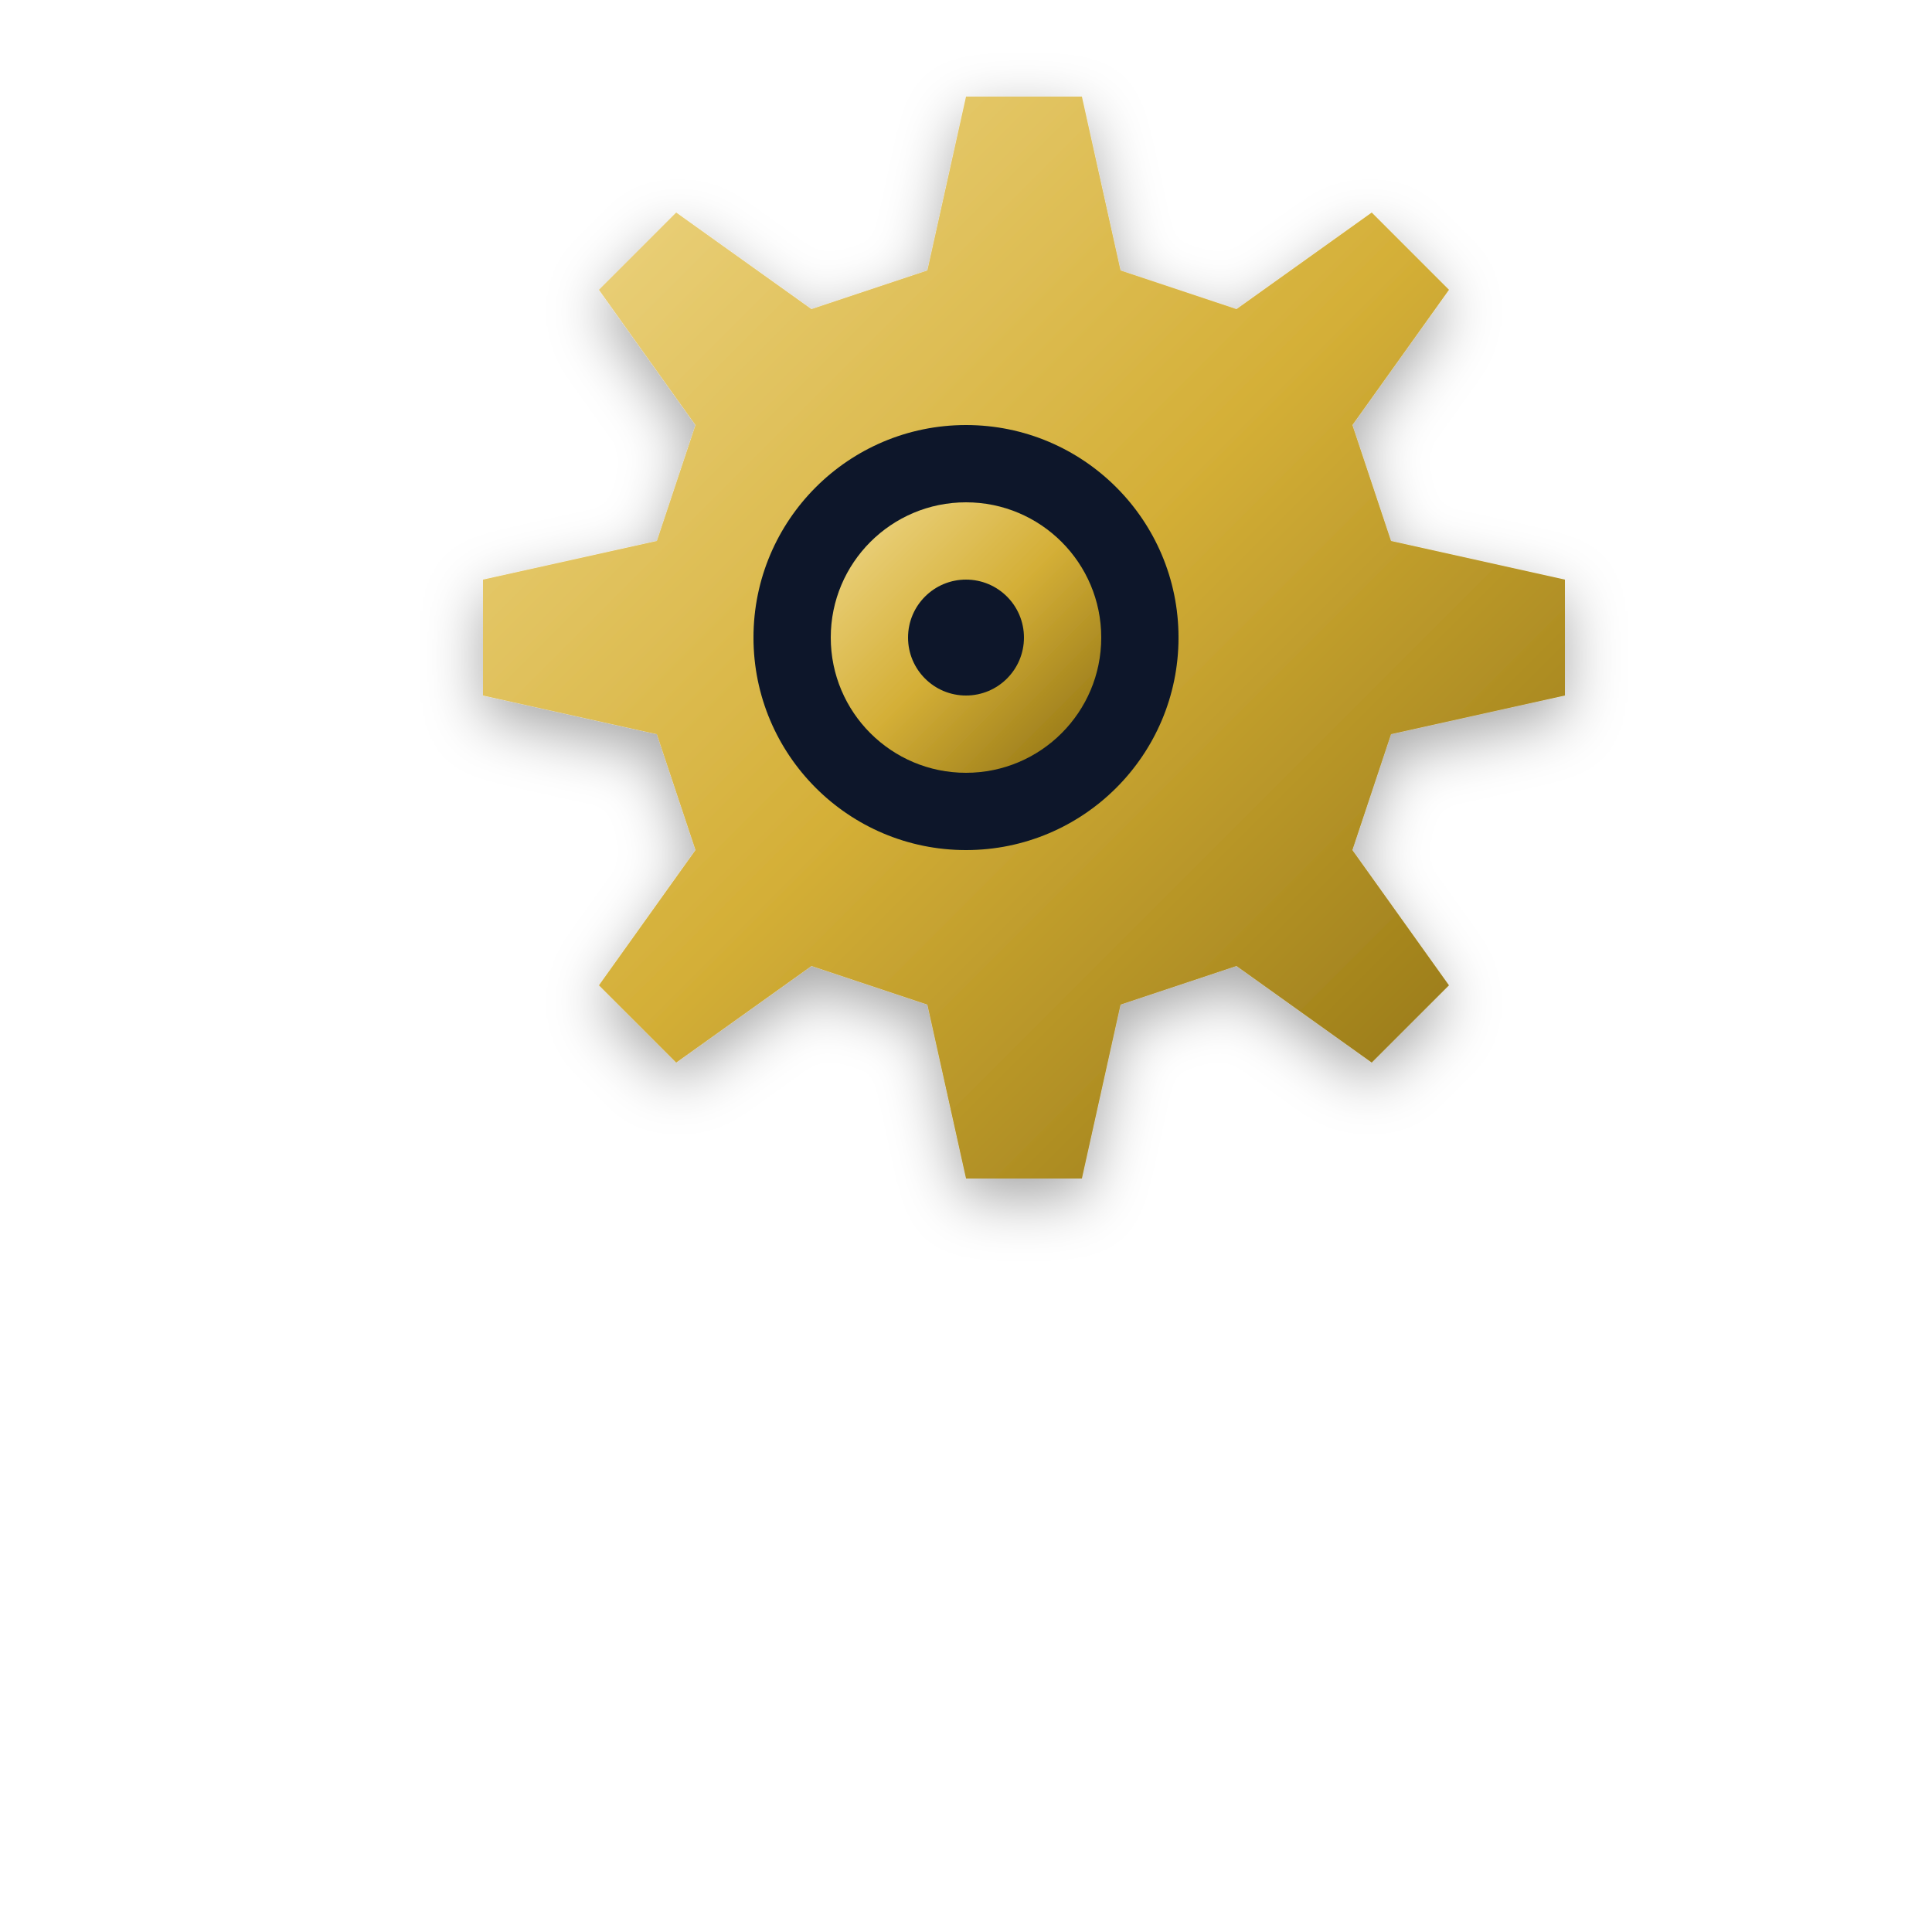
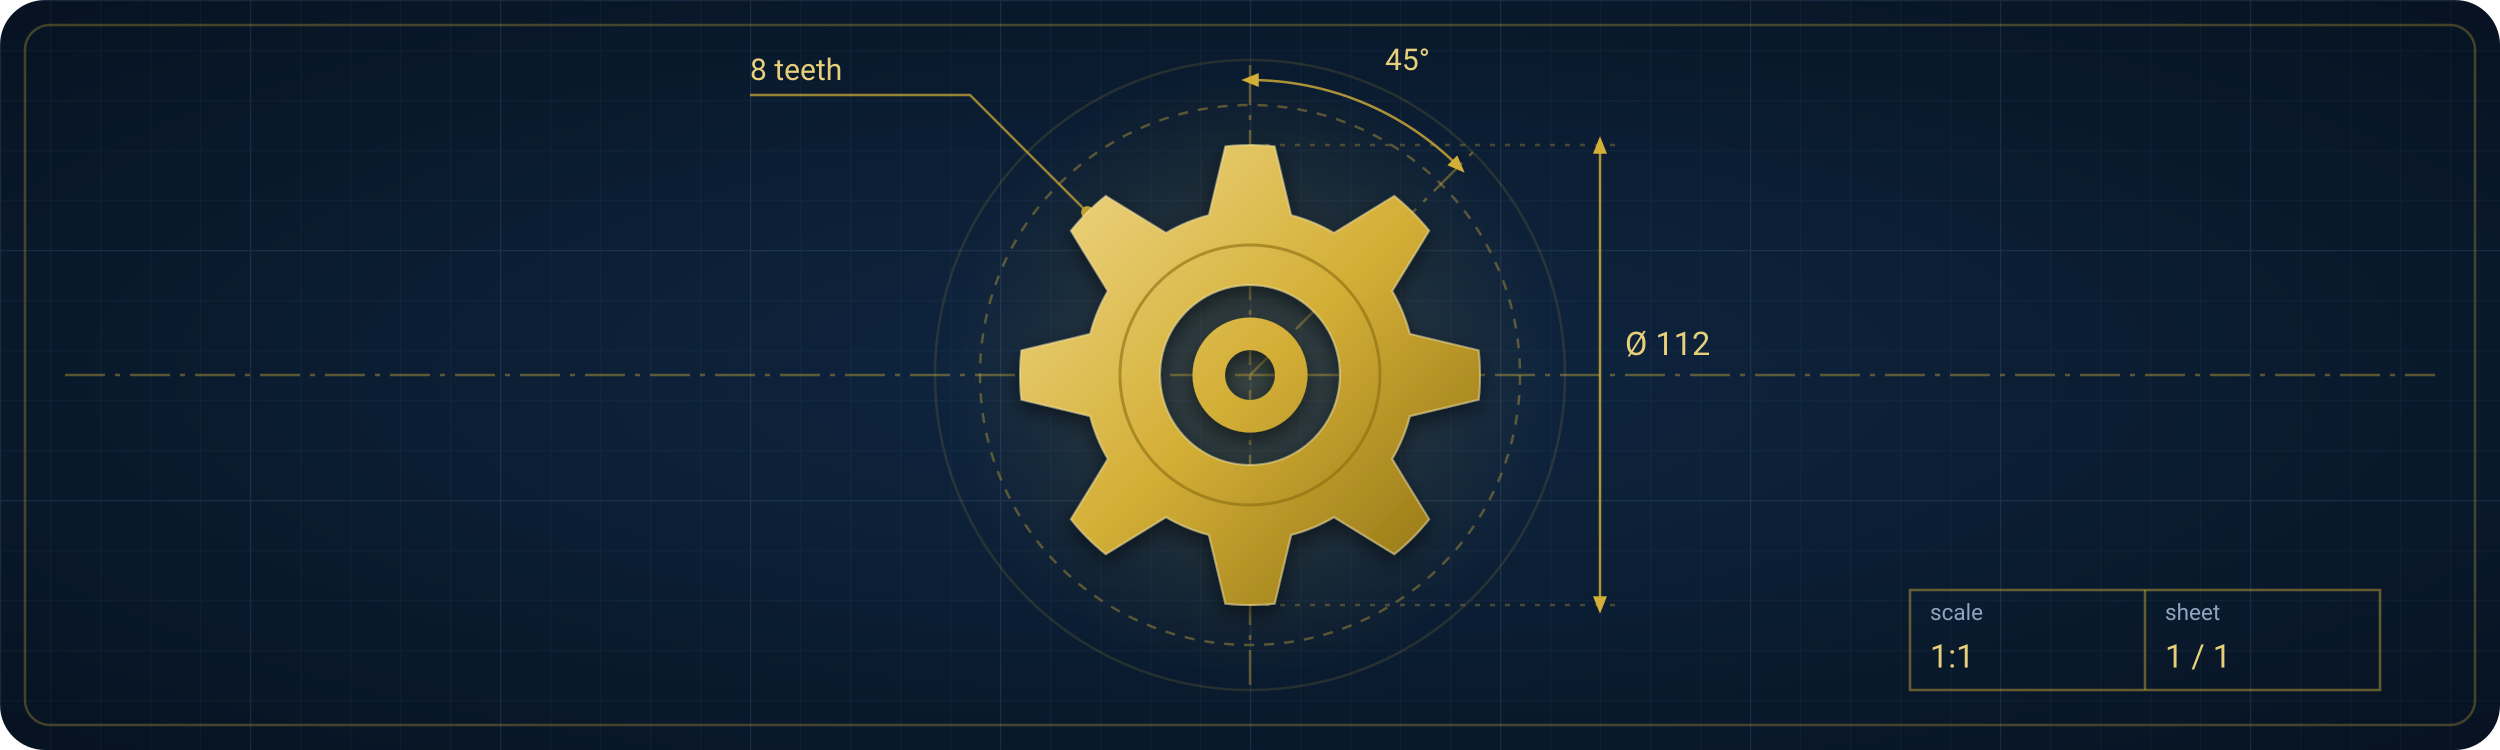
- <svg xmlns="http://www.w3.org/2000/svg" viewBox="0 0 200 200" width="200" height="200">
+ <svg xmlns="http://www.w3.org/2000/svg" width="1000" height="300" viewBox="0 0 1000 300" role="img">
  <defs>
-     <linearGradient id="g" x1="0" y1="0" x2="1" y2="1">
+     <radialGradient id="bg" cx=".5" cy=".5" r=".75">
+       <stop offset="0" stop-color="#0f2742" />
+       <stop offset="1" stop-color="#06111f" />
+     </radialGradient>
+     <linearGradient id="gold" gradientUnits="userSpaceOnUse" x1="-92" y1="-92" x2="92" y2="92">
      <stop offset="0" stop-color="#f0d98c" />
-       <stop offset="0.5" stop-color="#d4af37" />
+       <stop offset=".5" stop-color="#d4af37" />
      <stop offset="1" stop-color="#8a6d10" />
    </linearGradient>
-     <filter id="s" x="-20%" y="-20%" width="140%" height="140%">
-       <feDropShadow dx="0" dy="2" stdDeviation="3" flood-color="#000" flood-opacity="0.35" />
+     <radialGradient id="halo">
+       <stop offset="0" stop-color="#d4af37" stop-opacity=".2" />
+       <stop offset="1" stop-color="#d4af37" stop-opacity="0" />
+     </radialGradient>
+     <pattern id="grid" width="20" height="20" patternUnits="userSpaceOnUse">
+       <path d="M20 0H0V20" fill="none" stroke="#7fa8d6" stroke-opacity=".05" />
+     </pattern>
+     <pattern id="gridMajor" width="100" height="100" patternUnits="userSpaceOnUse">
+       <path d="M100 0H0V100" fill="none" stroke="#7fa8d6" stroke-opacity=".09" />
+     </pattern>
+     <filter id="shadow" x="-20%" y="-20%" width="140%" height="150%">
+       <feDropShadow dx="0" dy="3" stdDeviation="4" flood-color="#000" flood-opacity=".5" />
    </filter>
+     <marker id="arr" viewBox="0 0 10 10" refX="5" refY="5" markerWidth="7" markerHeight="7" orient="auto-start-reverse">
+       <path d="M0 1L10 5L0 9Z" fill="#d4af37" />
+     </marker>
  </defs>
-   <g filter="url(#s)" fill="url(#g)">
-     <path d="M100 10 L112 10 L116 28 L128 32 L142 22 L150 30 L140 44 L144 56 L162 60 L162 72 L144 76 L140 88 L150 102 L142 110 L128 100 L116 104 L112 122 L100 122 L96 104 L84 100 L70 110 L62 102 L72 88 L68 76 L50 72 L50 60 L68 56 L72 44 L62 30 L70 22 L84 32 L96 28 Z" />
-     <circle cx="100" cy="66" r="22" fill="#0a1929" />
-     <circle cx="100" cy="66" r="14" fill="url(#g)" />
-     <circle cx="100" cy="66" r="6" fill="#0a1929" />
+   <rect width="1000" height="300" rx="18" fill="url(#bg)" />
+   <rect width="1000" height="300" rx="18" fill="url(#grid)" />
+   <rect width="1000" height="300" rx="18" fill="url(#gridMajor)" />
+   <rect x="10" y="10" width="980" height="280" rx="10" fill="none" stroke="#d4af37" stroke-opacity=".3" />
+   <g font-family="'Segoe UI', system-ui, -apple-system, Roboto, 'Helvetica Neue', Arial, sans-serif">
+     <g fill="none" stroke="#d4af37" stroke-linecap="butt">
+       <path d="M26 150H974M500 26V274" stroke-opacity=".4" stroke-dasharray="16 4 2 4" />
+     </g>
+     <g transform="translate(500 150)">
+       <circle r="120" fill="url(#halo)" />
+       <g fill="none" stroke="#d4af37">
+         <circle r="108" stroke-opacity=".38" stroke-dasharray="4 4" />
+         <circle r="126" stroke-opacity=".14" />
+         <path d="M0 0L89.1 -89.1" stroke-opacity=".4" stroke-dasharray="16 4 2 4" />
+         <path d="M0 -118A118 118 0 0 1 83.4 -83.4" stroke-opacity=".8" marker-start="url(#arr)" marker-end="url(#arr)" />
+         <path d="M-65.05 -65.05L-112 -112H-200" stroke-opacity=".7" />
+         <path d="M0 -92H150M0 92H150" stroke-opacity=".3" stroke-dasharray="2 4" />
+         <path d="M140 -92V92" stroke-opacity=".8" marker-start="url(#arr)" marker-end="url(#arr)" />
+       </g>
+       <circle cx="-65.05" cy="-65.05" r="2.5" fill="#d4af37" />
+       <g filter="url(#shadow)">
+         <path d="M-16.43 -63.92 L-9.86 -91.47 A92 92 0 0 1 9.86 -91.47 L16.43 -63.92 A66 66 0 0 1 33.58 -56.82 L57.71 -71.65 A92 92 0 0 1 71.65 -57.71 L56.82 -33.58 A66 66 0 0 1 63.92 -16.43 L91.47 -9.86 A92 92 0 0 1 91.47 9.86 L63.92 16.43 A66 66 0 0 1 56.82 33.58 L71.65 57.71 A92 92 0 0 1 57.71 71.65 L33.58 56.82 A66 66 0 0 1 16.43 63.92 L9.86 91.47 A92 92 0 0 1 -9.86 91.47 L-16.43 63.92 A66 66 0 0 1 -33.58 56.82 L-57.71 71.65 A92 92 0 0 1 -71.65 57.71 L-56.82 33.58 A66 66 0 0 1 -63.92 16.43 L-91.47 9.86 A92 92 0 0 1 -91.47 -9.86 L-63.92 -16.43 A66 66 0 0 1 -56.82 -33.58 L-71.65 -57.71 A92 92 0 0 1 -57.71 -71.65 L-33.58 -56.82 A66 66 0 0 1 -16.43 -63.92 Z M-36 0A36 36 0 1 0 36 0A36 36 0 1 0 -36 0Z" fill="url(#gold)" fill-rule="evenodd" stroke="#f6e7a8" stroke-opacity=".5" stroke-width=".8" />
+         <circle r="52" fill="none" stroke="#8a6d10" stroke-opacity=".6" stroke-width="1.2" />
+         <path d="M-23 0A23 23 0 1 0 23 0A23 23 0 1 0 -23 0Z M-10 0A10 10 0 1 0 10 0A10 10 0 1 0 -10 0Z" fill="url(#gold)" fill-rule="evenodd" />
+       </g>
+       <g fill="#e8cf7a" font-size="13">
+         <text x="54" y="-122" font-size="12">45°</text>
+         <text x="150" y="-8">Ø 112</text>
+         <text x="-200" y="-118" font-size="12">8 teeth</text>
+       </g>
+     </g>
+     <g fill="none" stroke="#d4af37" stroke-opacity=".45">
+       <rect x="764" y="236" width="188" height="40" />
+       <path d="M858 236V276" />
+     </g>
+     <g fill="#8fa6c0" font-size="9">
+       <text x="772" y="248">scale</text>
+       <text x="866" y="248">sheet</text>
+     </g>
+     <g fill="#e8cf7a" font-size="13">
+       <text x="772" y="267">1:1</text>
+       <text x="866" y="267">1 / 1</text>
+     </g>
  </g>
</svg>
